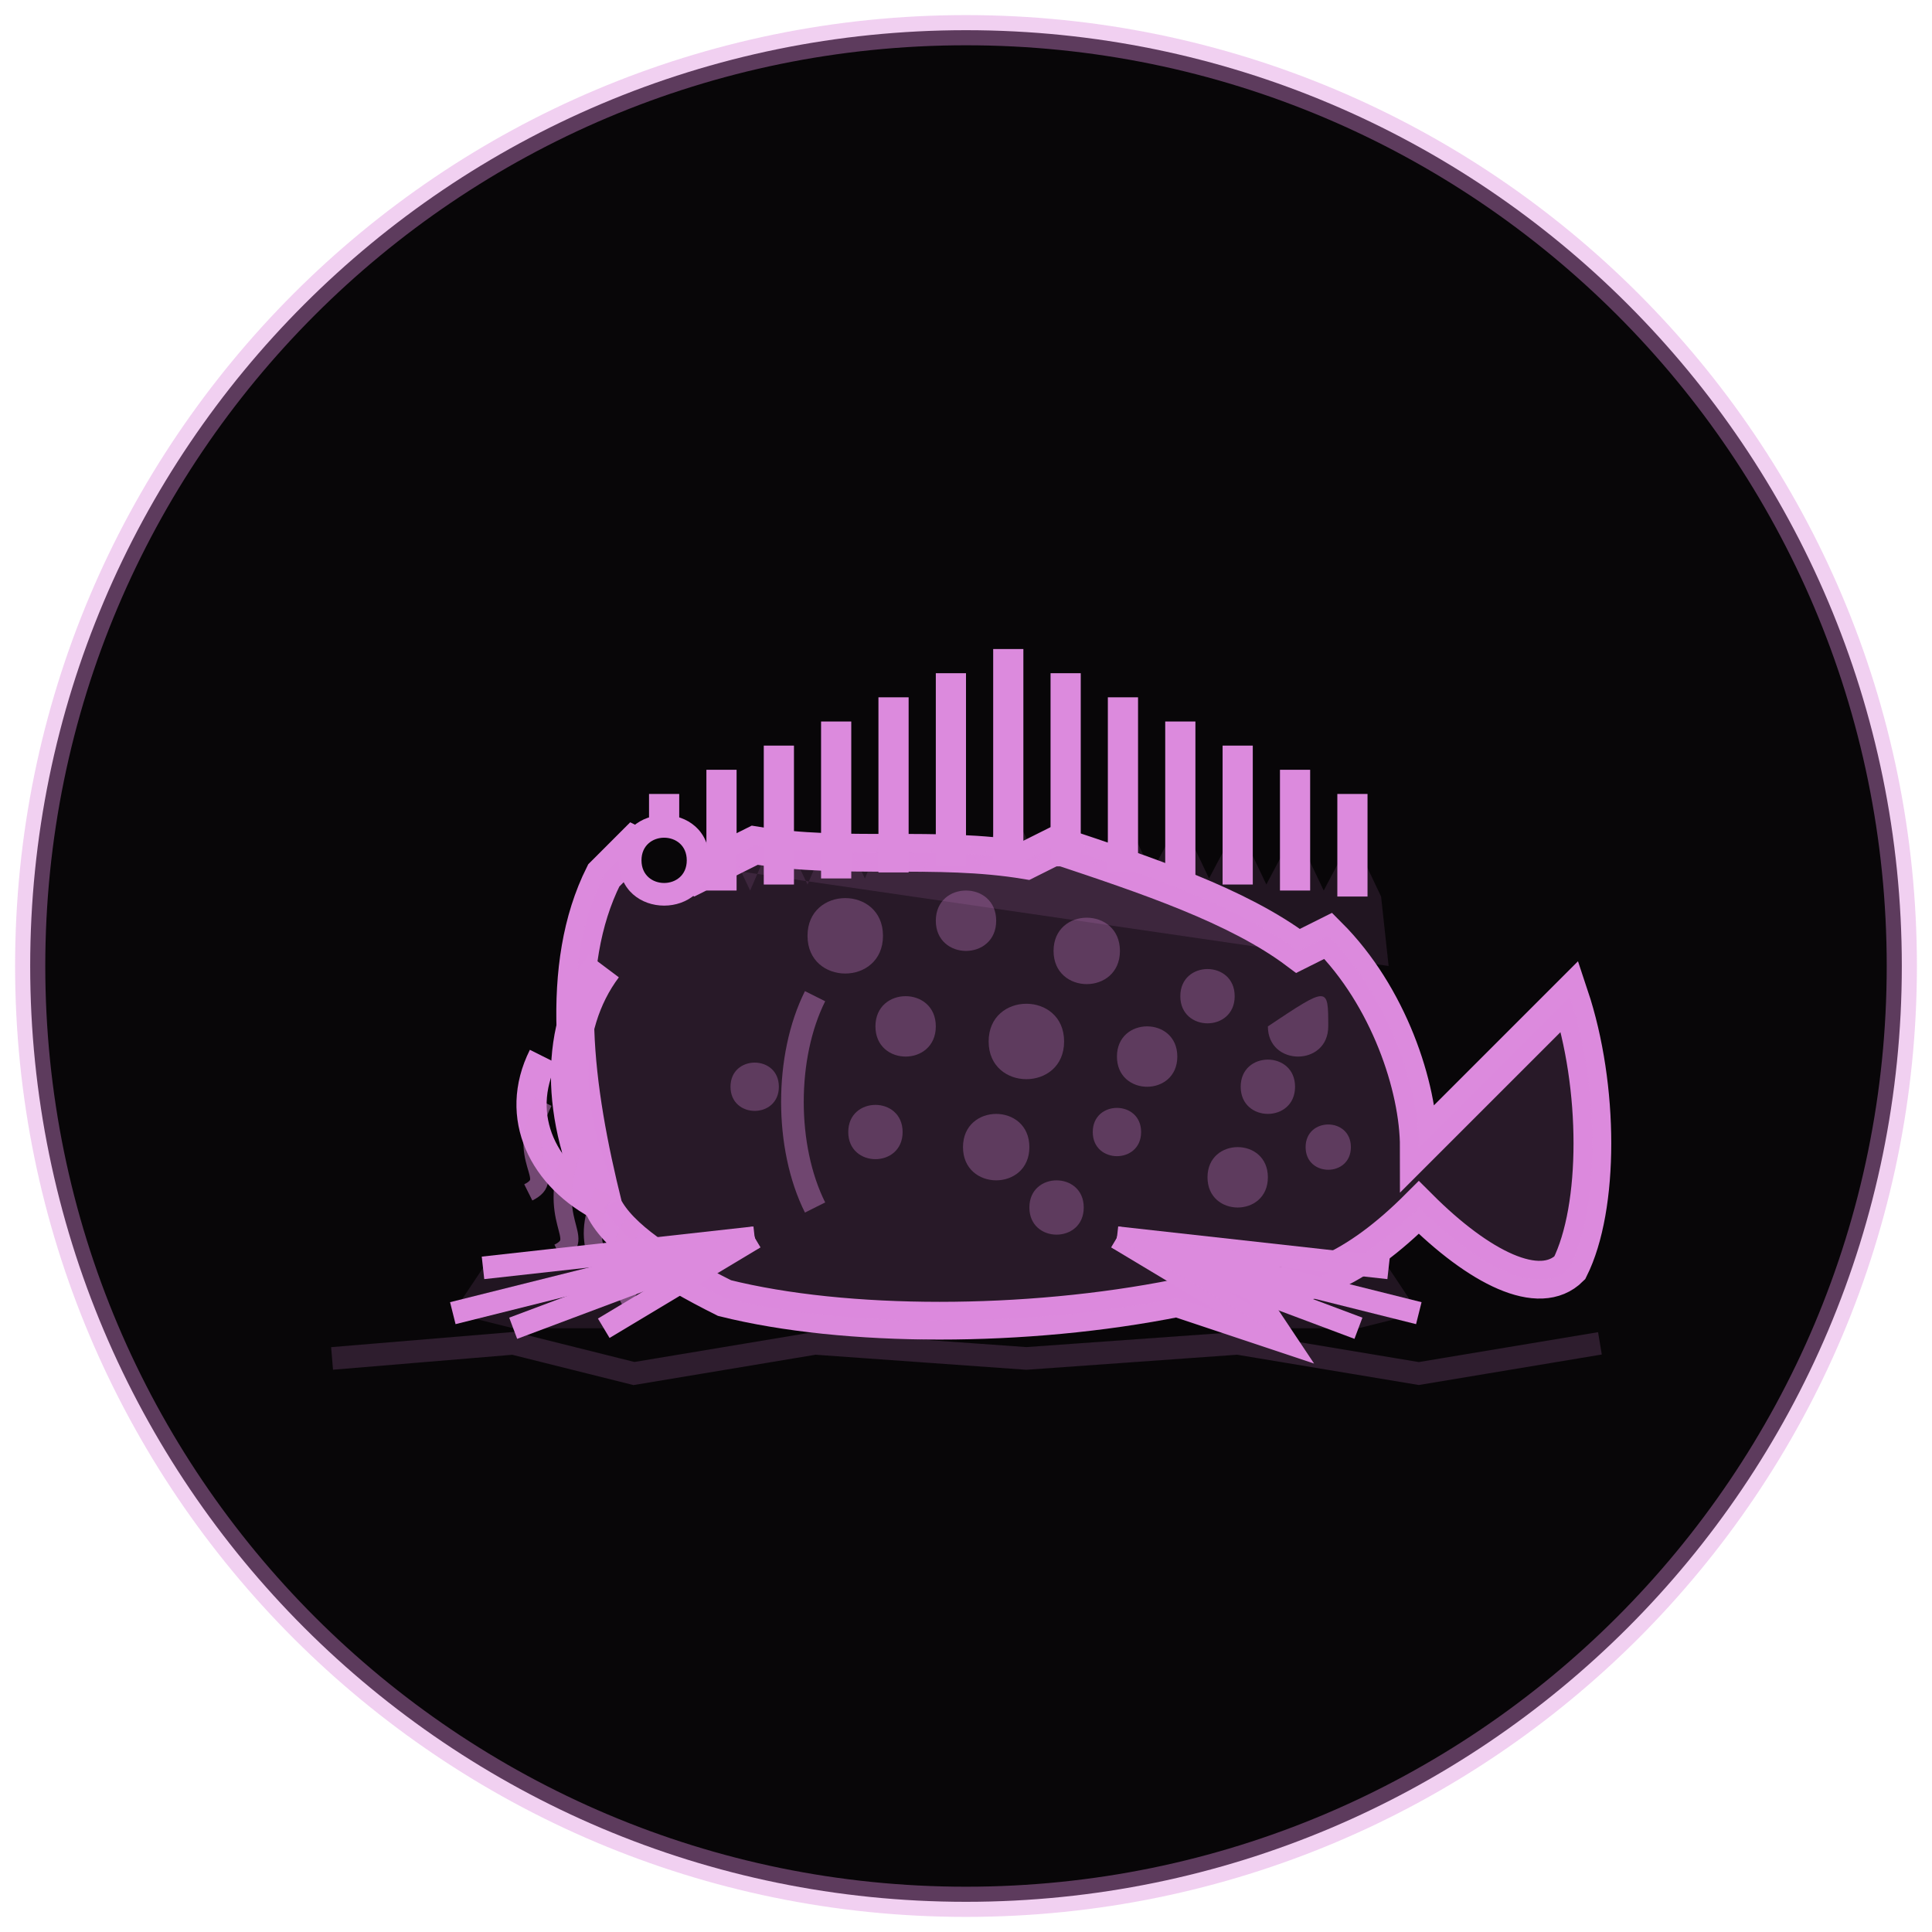
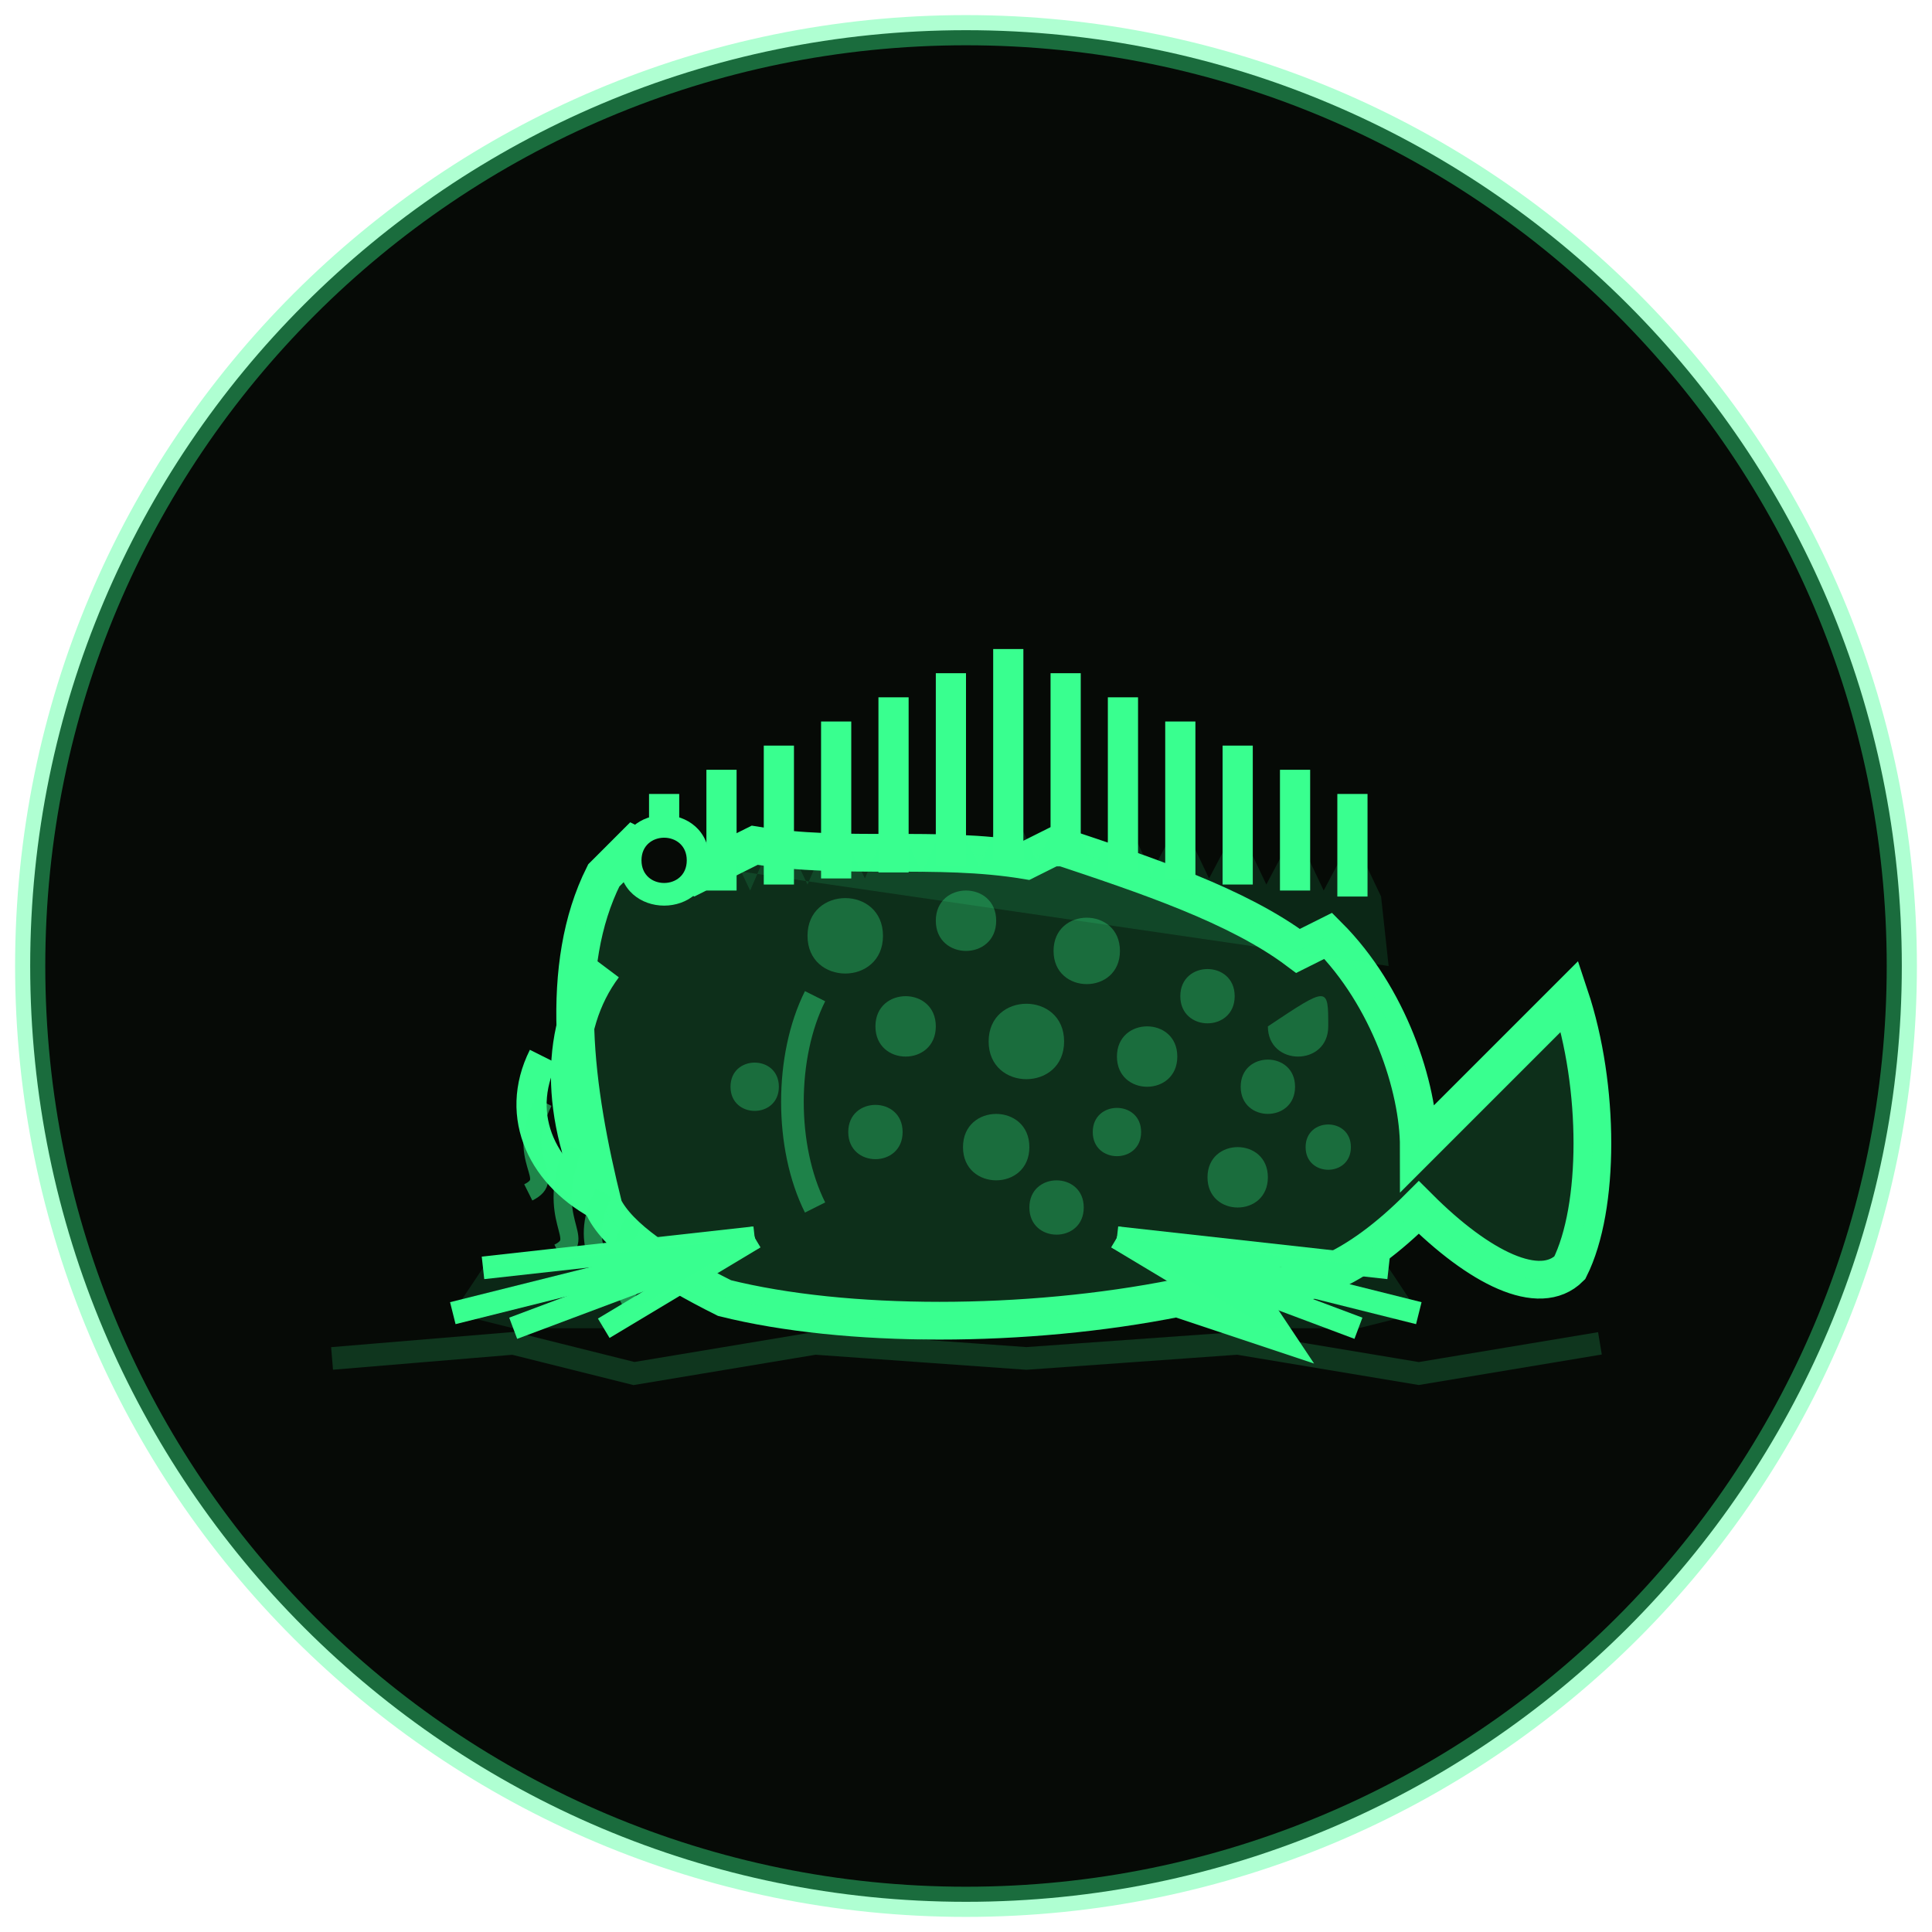
<svg xmlns="http://www.w3.org/2000/svg" width="128pt" height="128pt" viewBox="0 0 128 128" version="1.1">
  <g id="surface56">
-     <path style="fill-rule:nonzero;fill:rgb(3.137%,2.353%,3.137%);fill-opacity:1;stroke-width:2;stroke-linecap:butt;stroke-linejoin:miter;stroke:rgb(86.275%,54.118%,86.667%);stroke-opacity:0.4;stroke-miterlimit:10;" d="M 126 64 C 126 98.242 98.242 126 64 126 C 29.758 126 2 98.242 2 64 C 2 29.758 29.758 2 64 2 C 98.242 2 126 29.758 126 64 " />
-     <path style="fill:none;stroke-width:1.5;stroke-linecap:butt;stroke-linejoin:miter;stroke:rgb(86.275%,54.118%,86.667%);stroke-opacity:0.18;stroke-miterlimit:10;" d="M 22 90 L 34 89 L 42 91 L 54 89 L 68 90 L 82 89 L 94 91 L 106 89 " />
-     <path style="fill:none;stroke-width:2.5;stroke-linecap:butt;stroke-linejoin:miter;stroke:rgb(86.275%,54.118%,86.667%);stroke-opacity:1;stroke-miterlimit:10;" d="M 40 80 C 38 72 37 64 40 58 L 42 56 L 46 58 L 50 56 C 56 57 62 56 68 57 L 70 56 C 76 58 82 60 86 63 L 88 62 C 92 66 94 72 94 76 C 98 72 102 68 104 66 C 106 72 106 80 104 84 C 102 86 98 84 94 80 C 90 84 86 86 82 85 L 84 88 L 78 86 C 68 88 56 88 48 86 C 44 84 41 82 40 80 Z M 40 80 " />
-     <path style=" stroke:none;fill-rule:nonzero;fill:rgb(86.275%,54.118%,86.667%);fill-opacity:0.15;" d="M 40 80 C 38 72 37 64 40 58 L 42 56 L 46 58 L 50 56 C 56 57 62 56 68 57 L 70 56 C 76 58 82 60 86 63 L 88 62 C 92 66 94 72 94 76 C 98 72 102 68 104 66 C 106 72 106 80 104 84 C 102 86 98 84 94 80 C 90 84 86 86 82 85 L 84 88 L 78 86 C 68 88 56 88 48 86 C 44 84 41 82 40 80 Z M 40 80 " />
-     <path style=" stroke:none;fill-rule:nonzero;fill:rgb(86.275%,54.118%,86.667%);fill-opacity:0.12;" d="M 44 57 L 44 55.398 L 45.898 59.398 L 47.801 55 L 49.699 59 L 51.602 54.602 L 53.5 58.602 L 55.398 54.199 L 57.301 58.199 L 59.199 53.801 L 61.102 57.801 L 63 53.398 L 64.898 57.398 L 66.801 53 L 68.699 57 L 70.602 53.398 L 72.5 57.398 L 74.398 53.801 L 76.301 57.801 L 78.199 54.199 L 80.102 58.199 L 82 54.602 L 83.898 58.602 L 85.801 55 L 87.699 59 L 89.602 55.398 L 91.5 59.398 L 92 64 Z M 44 57 " />
-     <path style="fill:none;stroke-width:2;stroke-linecap:butt;stroke-linejoin:miter;stroke:rgb(86.275%,54.118%,86.667%);stroke-opacity:1;stroke-miterlimit:10;" d="M 44 59.398 L 44 52.602 " />
-     <path style="fill:none;stroke-width:2;stroke-linecap:butt;stroke-linejoin:miter;stroke:rgb(86.275%,54.118%,86.667%);stroke-opacity:1;stroke-miterlimit:10;" d="M 47.801 59 L 47.801 51 " />
-     <path style="fill:none;stroke-width:2;stroke-linecap:butt;stroke-linejoin:miter;stroke:rgb(86.275%,54.118%,86.667%);stroke-opacity:1;stroke-miterlimit:10;" d="M 51.602 58.602 L 51.602 49.398 " />
-     <path style="fill:none;stroke-width:2;stroke-linecap:butt;stroke-linejoin:miter;stroke:rgb(86.275%,54.118%,86.667%);stroke-opacity:1;stroke-miterlimit:10;" d="M 55.398 58.199 L 55.398 47.801 " />
-     <path style="fill:none;stroke-width:2;stroke-linecap:butt;stroke-linejoin:miter;stroke:rgb(86.275%,54.118%,86.667%);stroke-opacity:1;stroke-miterlimit:10;" d="M 59.199 57.801 L 59.199 46.199 " />
-     <path style="fill:none;stroke-width:2;stroke-linecap:butt;stroke-linejoin:miter;stroke:rgb(86.275%,54.118%,86.667%);stroke-opacity:1;stroke-miterlimit:10;" d="M 63 57.398 L 63 44.602 " />
-     <path style="fill:none;stroke-width:2;stroke-linecap:butt;stroke-linejoin:miter;stroke:rgb(86.275%,54.118%,86.667%);stroke-opacity:1;stroke-miterlimit:10;" d="M 66.801 57 L 66.801 43 " />
-     <path style="fill:none;stroke-width:2;stroke-linecap:butt;stroke-linejoin:miter;stroke:rgb(86.275%,54.118%,86.667%);stroke-opacity:1;stroke-miterlimit:10;" d="M 70.602 57.398 L 70.602 44.602 " />
-     <path style="fill:none;stroke-width:2;stroke-linecap:butt;stroke-linejoin:miter;stroke:rgb(86.275%,54.118%,86.667%);stroke-opacity:1;stroke-miterlimit:10;" d="M 74.398 57.801 L 74.398 46.199 " />
-     <path style="fill:none;stroke-width:2;stroke-linecap:butt;stroke-linejoin:miter;stroke:rgb(86.275%,54.118%,86.667%);stroke-opacity:1;stroke-miterlimit:10;" d="M 78.199 58.199 L 78.199 47.801 " />
-     <path style="fill:none;stroke-width:2;stroke-linecap:butt;stroke-linejoin:miter;stroke:rgb(86.275%,54.118%,86.667%);stroke-opacity:1;stroke-miterlimit:10;" d="M 82 58.602 L 82 49.398 " />
-     <path style="fill:none;stroke-width:2;stroke-linecap:butt;stroke-linejoin:miter;stroke:rgb(86.275%,54.118%,86.667%);stroke-opacity:1;stroke-miterlimit:10;" d="M 85.801 59 L 85.801 51 " />
-     <path style="fill:none;stroke-width:2;stroke-linecap:butt;stroke-linejoin:miter;stroke:rgb(86.275%,54.118%,86.667%);stroke-opacity:1;stroke-miterlimit:10;" d="M 89.602 59.398 L 89.602 52.602 " />
-     <path style=" stroke:none;fill-rule:nonzero;fill:rgb(86.275%,54.118%,86.667%);fill-opacity:1;" d="M 47 57 C 47 61 41 61 41 57 C 41 53 47 53 47 57 " />
-     <path style=" stroke:none;fill-rule:nonzero;fill:rgb(3.137%,2.353%,3.137%);fill-opacity:1;" d="M 45.5 57 C 45.5 59 42.5 59 42.5 57 C 42.5 55 45.5 55 45.5 57 " />
-     <path style="fill:none;stroke-width:2.5;stroke-linecap:butt;stroke-linejoin:miter;stroke:rgb(86.275%,54.118%,86.667%);stroke-opacity:1;stroke-miterlimit:10;" d="M 40 80 C 37 74 37 68 40 64 " />
-     <path style="fill:none;stroke-width:2;stroke-linecap:butt;stroke-linejoin:miter;stroke:rgb(86.275%,54.118%,86.667%);stroke-opacity:1;stroke-miterlimit:10;" d="M 40 80 C 36 78 34 74 36 70 " />
-     <path style="fill:none;stroke-width:1.2;stroke-linecap:butt;stroke-linejoin:miter;stroke:rgb(86.275%,54.118%,86.667%);stroke-opacity:0.5;stroke-miterlimit:10;" d="M 38 76 C 36 81 39 82 37 83 " />
-     <path style="fill:none;stroke-width:1.2;stroke-linecap:butt;stroke-linejoin:miter;stroke:rgb(86.275%,54.118%,86.667%);stroke-opacity:0.5;stroke-miterlimit:10;" d="M 40 79 C 38 83 41 84 39 85 " />
-     <path style="fill:none;stroke-width:1.2;stroke-linecap:butt;stroke-linejoin:miter;stroke:rgb(86.275%,54.118%,86.667%);stroke-opacity:0.5;stroke-miterlimit:10;" d="M 42 81 C 40 84 43 85 41 86 " />
-     <path style="fill:none;stroke-width:1.2;stroke-linecap:butt;stroke-linejoin:miter;stroke:rgb(86.275%,54.118%,86.667%);stroke-opacity:0.5;stroke-miterlimit:10;" d="M 36 73 C 34 77 37 78 35 79 " />
-     <path style="fill:none;stroke-width:1.5;stroke-linecap:butt;stroke-linejoin:miter;stroke:rgb(86.275%,54.118%,86.667%);stroke-opacity:1;stroke-miterlimit:10;" d="M 50 82 L 32 84 " />
-     <path style="fill:none;stroke-width:1.5;stroke-linecap:butt;stroke-linejoin:miter;stroke:rgb(86.275%,54.118%,86.667%);stroke-opacity:1;stroke-miterlimit:10;" d="M 50 82 L 30 87 " />
-     <path style="fill:none;stroke-width:1.5;stroke-linecap:butt;stroke-linejoin:miter;stroke:rgb(86.275%,54.118%,86.667%);stroke-opacity:1;stroke-miterlimit:10;" d="M 50 82 L 34 88 " />
-     <path style="fill:none;stroke-width:1.5;stroke-linecap:butt;stroke-linejoin:miter;stroke:rgb(86.275%,54.118%,86.667%);stroke-opacity:1;stroke-miterlimit:10;" d="M 50 82 L 40 88 " />
-     <path style=" stroke:none;fill-rule:nonzero;fill:rgb(86.275%,54.118%,86.667%);fill-opacity:0.12;" d="M 50 82 L 32 84 L 30 87 L 34 88 L 40 88 Z M 50 82 " />
-     <path style="fill:none;stroke-width:1.5;stroke-linecap:butt;stroke-linejoin:miter;stroke:rgb(86.275%,54.118%,86.667%);stroke-opacity:1;stroke-miterlimit:10;" d="M 74 82 L 84 88 " />
-     <path style="fill:none;stroke-width:1.5;stroke-linecap:butt;stroke-linejoin:miter;stroke:rgb(86.275%,54.118%,86.667%);stroke-opacity:1;stroke-miterlimit:10;" d="M 74 82 L 90 88 " />
-     <path style="fill:none;stroke-width:1.5;stroke-linecap:butt;stroke-linejoin:miter;stroke:rgb(86.275%,54.118%,86.667%);stroke-opacity:1;stroke-miterlimit:10;" d="M 74 82 L 94 87 " />
-     <path style="fill:none;stroke-width:1.5;stroke-linecap:butt;stroke-linejoin:miter;stroke:rgb(86.275%,54.118%,86.667%);stroke-opacity:1;stroke-miterlimit:10;" d="M 74 82 L 92 84 " />
-     <path style=" stroke:none;fill-rule:nonzero;fill:rgb(86.275%,54.118%,86.667%);fill-opacity:0.12;" d="M 74 82 L 84 88 L 90 88 L 94 87 L 92 84 Z M 74 82 " />
-     <path style="fill:none;stroke-width:1.5;stroke-linecap:butt;stroke-linejoin:miter;stroke:rgb(86.275%,54.118%,86.667%);stroke-opacity:0.4;stroke-miterlimit:10;" d="M 54 66 C 52 70 52 76 54 80 " />
-     <path style=" stroke:none;fill-rule:nonzero;fill:rgb(86.275%,54.118%,86.667%);fill-opacity:0.3;" d="M 58.5 62 C 58.5 65.332 53.5 65.332 53.5 62 C 53.5 58.668 58.5 58.668 58.5 62 " />
-     <path style=" stroke:none;fill-rule:nonzero;fill:rgb(86.275%,54.118%,86.667%);fill-opacity:0.3;" d="M 66 61 C 66 63.668 62 63.668 62 61 C 62 58.332 66 58.332 66 61 " />
-     <path style=" stroke:none;fill-rule:nonzero;fill:rgb(86.275%,54.118%,86.667%);fill-opacity:0.3;" d="M 74.199 63 C 74.199 65.934 69.801 65.934 69.801 63 C 69.801 60.066 74.199 60.066 74.199 63 " />
-     <path style=" stroke:none;fill-rule:nonzero;fill:rgb(86.275%,54.118%,86.667%);fill-opacity:0.3;" d="M 81.801 66 C 81.801 68.398 78.199 68.398 78.199 66 C 78.199 63.602 81.801 63.602 81.801 66 " />
-     <path style=" stroke:none;fill-rule:nonzero;fill:rgb(86.275%,54.118%,86.667%);fill-opacity:0.3;" d="M 62 68 C 62 70.668 58 70.668 58 68 C 58 65.332 62 65.332 62 68 " />
-     <path style=" stroke:none;fill-rule:nonzero;fill:rgb(86.275%,54.118%,86.667%);fill-opacity:0.3;" d="M 70.5 69 C 70.5 72.332 65.5 72.332 65.5 69 C 65.5 65.668 70.5 65.668 70.5 69 " />
-     <path style=" stroke:none;fill-rule:nonzero;fill:rgb(86.275%,54.118%,86.667%);fill-opacity:0.3;" d="M 78 70 C 78 72.668 74 72.668 74 70 C 74 67.332 78 67.332 78 70 " />
-     <path style=" stroke:none;fill-rule:nonzero;fill:rgb(86.275%,54.118%,86.667%);fill-opacity:0.3;" d="M 85.801 72 C 85.801 74.398 82.199 74.398 82.199 72 C 82.199 69.602 85.801 69.602 85.801 72 " />
-     <path style=" stroke:none;fill-rule:nonzero;fill:rgb(86.275%,54.118%,86.667%);fill-opacity:0.3;" d="M 59.801 75 C 59.801 77.398 56.199 77.398 56.199 75 C 56.199 72.602 59.801 72.602 59.801 75 " />
-     <path style=" stroke:none;fill-rule:nonzero;fill:rgb(86.275%,54.118%,86.667%);fill-opacity:0.3;" d="M 68.199 76 C 68.199 78.934 63.801 78.934 63.801 76 C 63.801 73.066 68.199 73.066 68.199 76 " />
-     <path style=" stroke:none;fill-rule:nonzero;fill:rgb(86.275%,54.118%,86.667%);fill-opacity:0.3;" d="M 75.602 75 C 75.602 77.133 72.398 77.133 72.398 75 C 72.398 72.867 75.602 72.867 75.602 75 " />
-     <path style=" stroke:none;fill-rule:nonzero;fill:rgb(86.275%,54.118%,86.667%);fill-opacity:0.3;" d="M 84 78 C 84 80.668 80 80.668 80 78 C 80 75.332 84 75.332 84 78 " />
-     <path style=" stroke:none;fill-rule:nonzero;fill:rgb(86.275%,54.118%,86.667%);fill-opacity:0.3;" d="M 51.602 72 C 51.602 74.133 48.398 74.133 48.398 72 C 48.398 69.867 51.602 69.867 51.602 72 " />
-     <path style=" stroke:none;fill-rule:nonzero;fill:rgb(86.275%,54.118%,86.667%);fill-opacity:0.3;" d="M 71.801 80 C 71.801 82.398 68.199 82.398 68.199 80 C 68.199 77.602 71.801 77.602 71.801 80 " />
-     <path style=" stroke:none;fill-rule:nonzero;fill:rgb(86.275%,54.118%,86.667%);fill-opacity:0.3;" d="M 89.5 76 C 89.5 78 86.5 78 86.5 76 C 86.5 74 89.5 74 89.5 76 " />
-     <path style=" stroke:none;fill-rule:nonzero;fill:rgb(86.275%,54.118%,86.667%);fill-opacity:0.3;" d="M 88 68 C 88 70.668 84 70.668 84 68 C 88 65.332 88 65.332 88 68 " />
+     <path style="fill-rule:nonzero;fill:rgb(2.353%,3.922%,2.353%);fill-opacity:1;stroke-width:2;stroke-linecap:butt;stroke-linejoin:miter;stroke:rgb(22.353%,100%,56.078%);stroke-opacity:0.4;stroke-miterlimit:10;" d="M 126 64 C 126 98.242 98.242 126 64 126 C 29.758 126 2 98.242 2 64 C 2 29.758 29.758 2 64 2 C 98.242 2 126 29.758 126 64 " />
+     <path style="fill:none;stroke-width:1.5;stroke-linecap:butt;stroke-linejoin:miter;stroke:rgb(22.353%,100%,56.078%);stroke-opacity:0.18;stroke-miterlimit:10;" d="M 22 90 L 34 89 L 42 91 L 54 89 L 68 90 L 82 89 L 94 91 L 106 89 " />
+     <path style="fill:none;stroke-width:2.5;stroke-linecap:butt;stroke-linejoin:miter;stroke:rgb(22.353%,100%,56.078%);stroke-opacity:1;stroke-miterlimit:10;" d="M 40 80 C 38 72 37 64 40 58 L 42 56 L 46 58 L 50 56 C 56 57 62 56 68 57 L 70 56 C 76 58 82 60 86 63 L 88 62 C 92 66 94 72 94 76 C 98 72 102 68 104 66 C 106 72 106 80 104 84 C 102 86 98 84 94 80 C 90 84 86 86 82 85 L 84 88 L 78 86 C 68 88 56 88 48 86 C 44 84 41 82 40 80 Z M 40 80 " />
+     <path style=" stroke:none;fill-rule:nonzero;fill:rgb(22.353%,100%,56.078%);fill-opacity:0.15;" d="M 40 80 C 38 72 37 64 40 58 L 42 56 L 46 58 L 50 56 C 56 57 62 56 68 57 L 70 56 C 76 58 82 60 86 63 L 88 62 C 92 66 94 72 94 76 C 98 72 102 68 104 66 C 106 72 106 80 104 84 C 102 86 98 84 94 80 C 90 84 86 86 82 85 L 84 88 L 78 86 C 68 88 56 88 48 86 C 44 84 41 82 40 80 Z M 40 80 " />
+     <path style=" stroke:none;fill-rule:nonzero;fill:rgb(22.353%,100%,56.078%);fill-opacity:0.12;" d="M 44 57 L 44 55.398 L 45.898 59.398 L 47.801 55 L 49.699 59 L 51.602 54.602 L 53.5 58.602 L 55.398 54.199 L 57.301 58.199 L 59.199 53.801 L 61.102 57.801 L 63 53.398 L 64.898 57.398 L 66.801 53 L 68.699 57 L 70.602 53.398 L 72.5 57.398 L 74.398 53.801 L 76.301 57.801 L 78.199 54.199 L 80.102 58.199 L 82 54.602 L 83.898 58.602 L 85.801 55 L 87.699 59 L 89.602 55.398 L 91.5 59.398 L 92 64 Z M 44 57 " />
+     <path style="fill:none;stroke-width:2;stroke-linecap:butt;stroke-linejoin:miter;stroke:rgb(22.353%,100%,56.078%);stroke-opacity:1;stroke-miterlimit:10;" d="M 44 59.398 L 44 52.602 " />
+     <path style="fill:none;stroke-width:2;stroke-linecap:butt;stroke-linejoin:miter;stroke:rgb(22.353%,100%,56.078%);stroke-opacity:1;stroke-miterlimit:10;" d="M 47.801 59 L 47.801 51 " />
+     <path style="fill:none;stroke-width:2;stroke-linecap:butt;stroke-linejoin:miter;stroke:rgb(22.353%,100%,56.078%);stroke-opacity:1;stroke-miterlimit:10;" d="M 51.602 58.602 L 51.602 49.398 " />
+     <path style="fill:none;stroke-width:2;stroke-linecap:butt;stroke-linejoin:miter;stroke:rgb(22.353%,100%,56.078%);stroke-opacity:1;stroke-miterlimit:10;" d="M 55.398 58.199 L 55.398 47.801 " />
+     <path style="fill:none;stroke-width:2;stroke-linecap:butt;stroke-linejoin:miter;stroke:rgb(22.353%,100%,56.078%);stroke-opacity:1;stroke-miterlimit:10;" d="M 59.199 57.801 L 59.199 46.199 " />
+     <path style="fill:none;stroke-width:2;stroke-linecap:butt;stroke-linejoin:miter;stroke:rgb(22.353%,100%,56.078%);stroke-opacity:1;stroke-miterlimit:10;" d="M 63 57.398 L 63 44.602 " />
+     <path style="fill:none;stroke-width:2;stroke-linecap:butt;stroke-linejoin:miter;stroke:rgb(22.353%,100%,56.078%);stroke-opacity:1;stroke-miterlimit:10;" d="M 66.801 57 L 66.801 43 " />
+     <path style="fill:none;stroke-width:2;stroke-linecap:butt;stroke-linejoin:miter;stroke:rgb(22.353%,100%,56.078%);stroke-opacity:1;stroke-miterlimit:10;" d="M 70.602 57.398 L 70.602 44.602 " />
+     <path style="fill:none;stroke-width:2;stroke-linecap:butt;stroke-linejoin:miter;stroke:rgb(22.353%,100%,56.078%);stroke-opacity:1;stroke-miterlimit:10;" d="M 74.398 57.801 L 74.398 46.199 " />
+     <path style="fill:none;stroke-width:2;stroke-linecap:butt;stroke-linejoin:miter;stroke:rgb(22.353%,100%,56.078%);stroke-opacity:1;stroke-miterlimit:10;" d="M 78.199 58.199 L 78.199 47.801 " />
+     <path style="fill:none;stroke-width:2;stroke-linecap:butt;stroke-linejoin:miter;stroke:rgb(22.353%,100%,56.078%);stroke-opacity:1;stroke-miterlimit:10;" d="M 82 58.602 L 82 49.398 " />
+     <path style="fill:none;stroke-width:2;stroke-linecap:butt;stroke-linejoin:miter;stroke:rgb(22.353%,100%,56.078%);stroke-opacity:1;stroke-miterlimit:10;" d="M 85.801 59 L 85.801 51 " />
+     <path style="fill:none;stroke-width:2;stroke-linecap:butt;stroke-linejoin:miter;stroke:rgb(22.353%,100%,56.078%);stroke-opacity:1;stroke-miterlimit:10;" d="M 89.602 59.398 L 89.602 52.602 " />
+     <path style=" stroke:none;fill-rule:nonzero;fill:rgb(22.353%,100%,56.078%);fill-opacity:1;" d="M 47 57 C 47 61 41 61 41 57 C 41 53 47 53 47 57 " />
+     <path style=" stroke:none;fill-rule:nonzero;fill:rgb(2.353%,3.922%,2.353%);fill-opacity:1;" d="M 45.5 57 C 45.5 59 42.5 59 42.5 57 C 42.5 55 45.5 55 45.5 57 " />
+     <path style="fill:none;stroke-width:2.5;stroke-linecap:butt;stroke-linejoin:miter;stroke:rgb(22.353%,100%,56.078%);stroke-opacity:1;stroke-miterlimit:10;" d="M 40 80 C 37 74 37 68 40 64 " />
+     <path style="fill:none;stroke-width:2;stroke-linecap:butt;stroke-linejoin:miter;stroke:rgb(22.353%,100%,56.078%);stroke-opacity:1;stroke-miterlimit:10;" d="M 40 80 C 36 78 34 74 36 70 " />
+     <path style="fill:none;stroke-width:1.2;stroke-linecap:butt;stroke-linejoin:miter;stroke:rgb(22.353%,100%,56.078%);stroke-opacity:0.5;stroke-miterlimit:10;" d="M 38 76 C 36 81 39 82 37 83 " />
+     <path style="fill:none;stroke-width:1.2;stroke-linecap:butt;stroke-linejoin:miter;stroke:rgb(22.353%,100%,56.078%);stroke-opacity:0.5;stroke-miterlimit:10;" d="M 40 79 C 38 83 41 84 39 85 " />
+     <path style="fill:none;stroke-width:1.2;stroke-linecap:butt;stroke-linejoin:miter;stroke:rgb(22.353%,100%,56.078%);stroke-opacity:0.5;stroke-miterlimit:10;" d="M 42 81 C 40 84 43 85 41 86 " />
+     <path style="fill:none;stroke-width:1.2;stroke-linecap:butt;stroke-linejoin:miter;stroke:rgb(22.353%,100%,56.078%);stroke-opacity:0.5;stroke-miterlimit:10;" d="M 36 73 C 34 77 37 78 35 79 " />
+     <path style="fill:none;stroke-width:1.5;stroke-linecap:butt;stroke-linejoin:miter;stroke:rgb(22.353%,100%,56.078%);stroke-opacity:1;stroke-miterlimit:10;" d="M 50 82 L 32 84 " />
+     <path style="fill:none;stroke-width:1.5;stroke-linecap:butt;stroke-linejoin:miter;stroke:rgb(22.353%,100%,56.078%);stroke-opacity:1;stroke-miterlimit:10;" d="M 50 82 L 30 87 " />
+     <path style="fill:none;stroke-width:1.5;stroke-linecap:butt;stroke-linejoin:miter;stroke:rgb(22.353%,100%,56.078%);stroke-opacity:1;stroke-miterlimit:10;" d="M 50 82 L 34 88 " />
+     <path style="fill:none;stroke-width:1.5;stroke-linecap:butt;stroke-linejoin:miter;stroke:rgb(22.353%,100%,56.078%);stroke-opacity:1;stroke-miterlimit:10;" d="M 50 82 L 40 88 " />
+     <path style=" stroke:none;fill-rule:nonzero;fill:rgb(22.353%,100%,56.078%);fill-opacity:0.12;" d="M 50 82 L 32 84 L 30 87 L 34 88 L 40 88 Z M 50 82 " />
+     <path style="fill:none;stroke-width:1.5;stroke-linecap:butt;stroke-linejoin:miter;stroke:rgb(22.353%,100%,56.078%);stroke-opacity:1;stroke-miterlimit:10;" d="M 74 82 L 84 88 " />
+     <path style="fill:none;stroke-width:1.5;stroke-linecap:butt;stroke-linejoin:miter;stroke:rgb(22.353%,100%,56.078%);stroke-opacity:1;stroke-miterlimit:10;" d="M 74 82 L 90 88 " />
+     <path style="fill:none;stroke-width:1.5;stroke-linecap:butt;stroke-linejoin:miter;stroke:rgb(22.353%,100%,56.078%);stroke-opacity:1;stroke-miterlimit:10;" d="M 74 82 L 94 87 " />
+     <path style="fill:none;stroke-width:1.5;stroke-linecap:butt;stroke-linejoin:miter;stroke:rgb(22.353%,100%,56.078%);stroke-opacity:1;stroke-miterlimit:10;" d="M 74 82 L 92 84 " />
+     <path style=" stroke:none;fill-rule:nonzero;fill:rgb(22.353%,100%,56.078%);fill-opacity:0.12;" d="M 74 82 L 84 88 L 90 88 L 94 87 L 92 84 Z M 74 82 " />
+     <path style="fill:none;stroke-width:1.5;stroke-linecap:butt;stroke-linejoin:miter;stroke:rgb(22.353%,100%,56.078%);stroke-opacity:0.4;stroke-miterlimit:10;" d="M 54 66 C 52 70 52 76 54 80 " />
+     <path style=" stroke:none;fill-rule:nonzero;fill:rgb(22.353%,100%,56.078%);fill-opacity:0.3;" d="M 58.5 62 C 58.5 65.332 53.5 65.332 53.5 62 C 53.5 58.668 58.5 58.668 58.5 62 " />
+     <path style=" stroke:none;fill-rule:nonzero;fill:rgb(22.353%,100%,56.078%);fill-opacity:0.3;" d="M 66 61 C 66 63.668 62 63.668 62 61 C 62 58.332 66 58.332 66 61 " />
+     <path style=" stroke:none;fill-rule:nonzero;fill:rgb(22.353%,100%,56.078%);fill-opacity:0.3;" d="M 74.199 63 C 74.199 65.934 69.801 65.934 69.801 63 C 69.801 60.066 74.199 60.066 74.199 63 " />
+     <path style=" stroke:none;fill-rule:nonzero;fill:rgb(22.353%,100%,56.078%);fill-opacity:0.3;" d="M 81.801 66 C 81.801 68.398 78.199 68.398 78.199 66 C 78.199 63.602 81.801 63.602 81.801 66 " />
+     <path style=" stroke:none;fill-rule:nonzero;fill:rgb(22.353%,100%,56.078%);fill-opacity:0.3;" d="M 62 68 C 62 70.668 58 70.668 58 68 C 58 65.332 62 65.332 62 68 " />
+     <path style=" stroke:none;fill-rule:nonzero;fill:rgb(22.353%,100%,56.078%);fill-opacity:0.3;" d="M 70.5 69 C 70.5 72.332 65.5 72.332 65.5 69 C 65.5 65.668 70.5 65.668 70.5 69 " />
+     <path style=" stroke:none;fill-rule:nonzero;fill:rgb(22.353%,100%,56.078%);fill-opacity:0.3;" d="M 78 70 C 78 72.668 74 72.668 74 70 C 74 67.332 78 67.332 78 70 " />
+     <path style=" stroke:none;fill-rule:nonzero;fill:rgb(22.353%,100%,56.078%);fill-opacity:0.3;" d="M 85.801 72 C 85.801 74.398 82.199 74.398 82.199 72 C 82.199 69.602 85.801 69.602 85.801 72 " />
+     <path style=" stroke:none;fill-rule:nonzero;fill:rgb(22.353%,100%,56.078%);fill-opacity:0.3;" d="M 59.801 75 C 59.801 77.398 56.199 77.398 56.199 75 C 56.199 72.602 59.801 72.602 59.801 75 " />
+     <path style=" stroke:none;fill-rule:nonzero;fill:rgb(22.353%,100%,56.078%);fill-opacity:0.3;" d="M 68.199 76 C 68.199 78.934 63.801 78.934 63.801 76 C 63.801 73.066 68.199 73.066 68.199 76 " />
+     <path style=" stroke:none;fill-rule:nonzero;fill:rgb(22.353%,100%,56.078%);fill-opacity:0.3;" d="M 75.602 75 C 75.602 77.133 72.398 77.133 72.398 75 C 72.398 72.867 75.602 72.867 75.602 75 " />
+     <path style=" stroke:none;fill-rule:nonzero;fill:rgb(22.353%,100%,56.078%);fill-opacity:0.3;" d="M 84 78 C 84 80.668 80 80.668 80 78 C 80 75.332 84 75.332 84 78 " />
+     <path style=" stroke:none;fill-rule:nonzero;fill:rgb(22.353%,100%,56.078%);fill-opacity:0.3;" d="M 51.602 72 C 51.602 74.133 48.398 74.133 48.398 72 C 48.398 69.867 51.602 69.867 51.602 72 " />
+     <path style=" stroke:none;fill-rule:nonzero;fill:rgb(22.353%,100%,56.078%);fill-opacity:0.3;" d="M 71.801 80 C 71.801 82.398 68.199 82.398 68.199 80 C 68.199 77.602 71.801 77.602 71.801 80 " />
+     <path style=" stroke:none;fill-rule:nonzero;fill:rgb(22.353%,100%,56.078%);fill-opacity:0.3;" d="M 89.5 76 C 89.5 78 86.5 78 86.5 76 C 86.5 74 89.5 74 89.5 76 " />
+     <path style=" stroke:none;fill-rule:nonzero;fill:rgb(22.353%,100%,56.078%);fill-opacity:0.3;" d="M 88 68 C 88 70.668 84 70.668 84 68 C 88 65.332 88 65.332 88 68 " />
  </g>
</svg>
